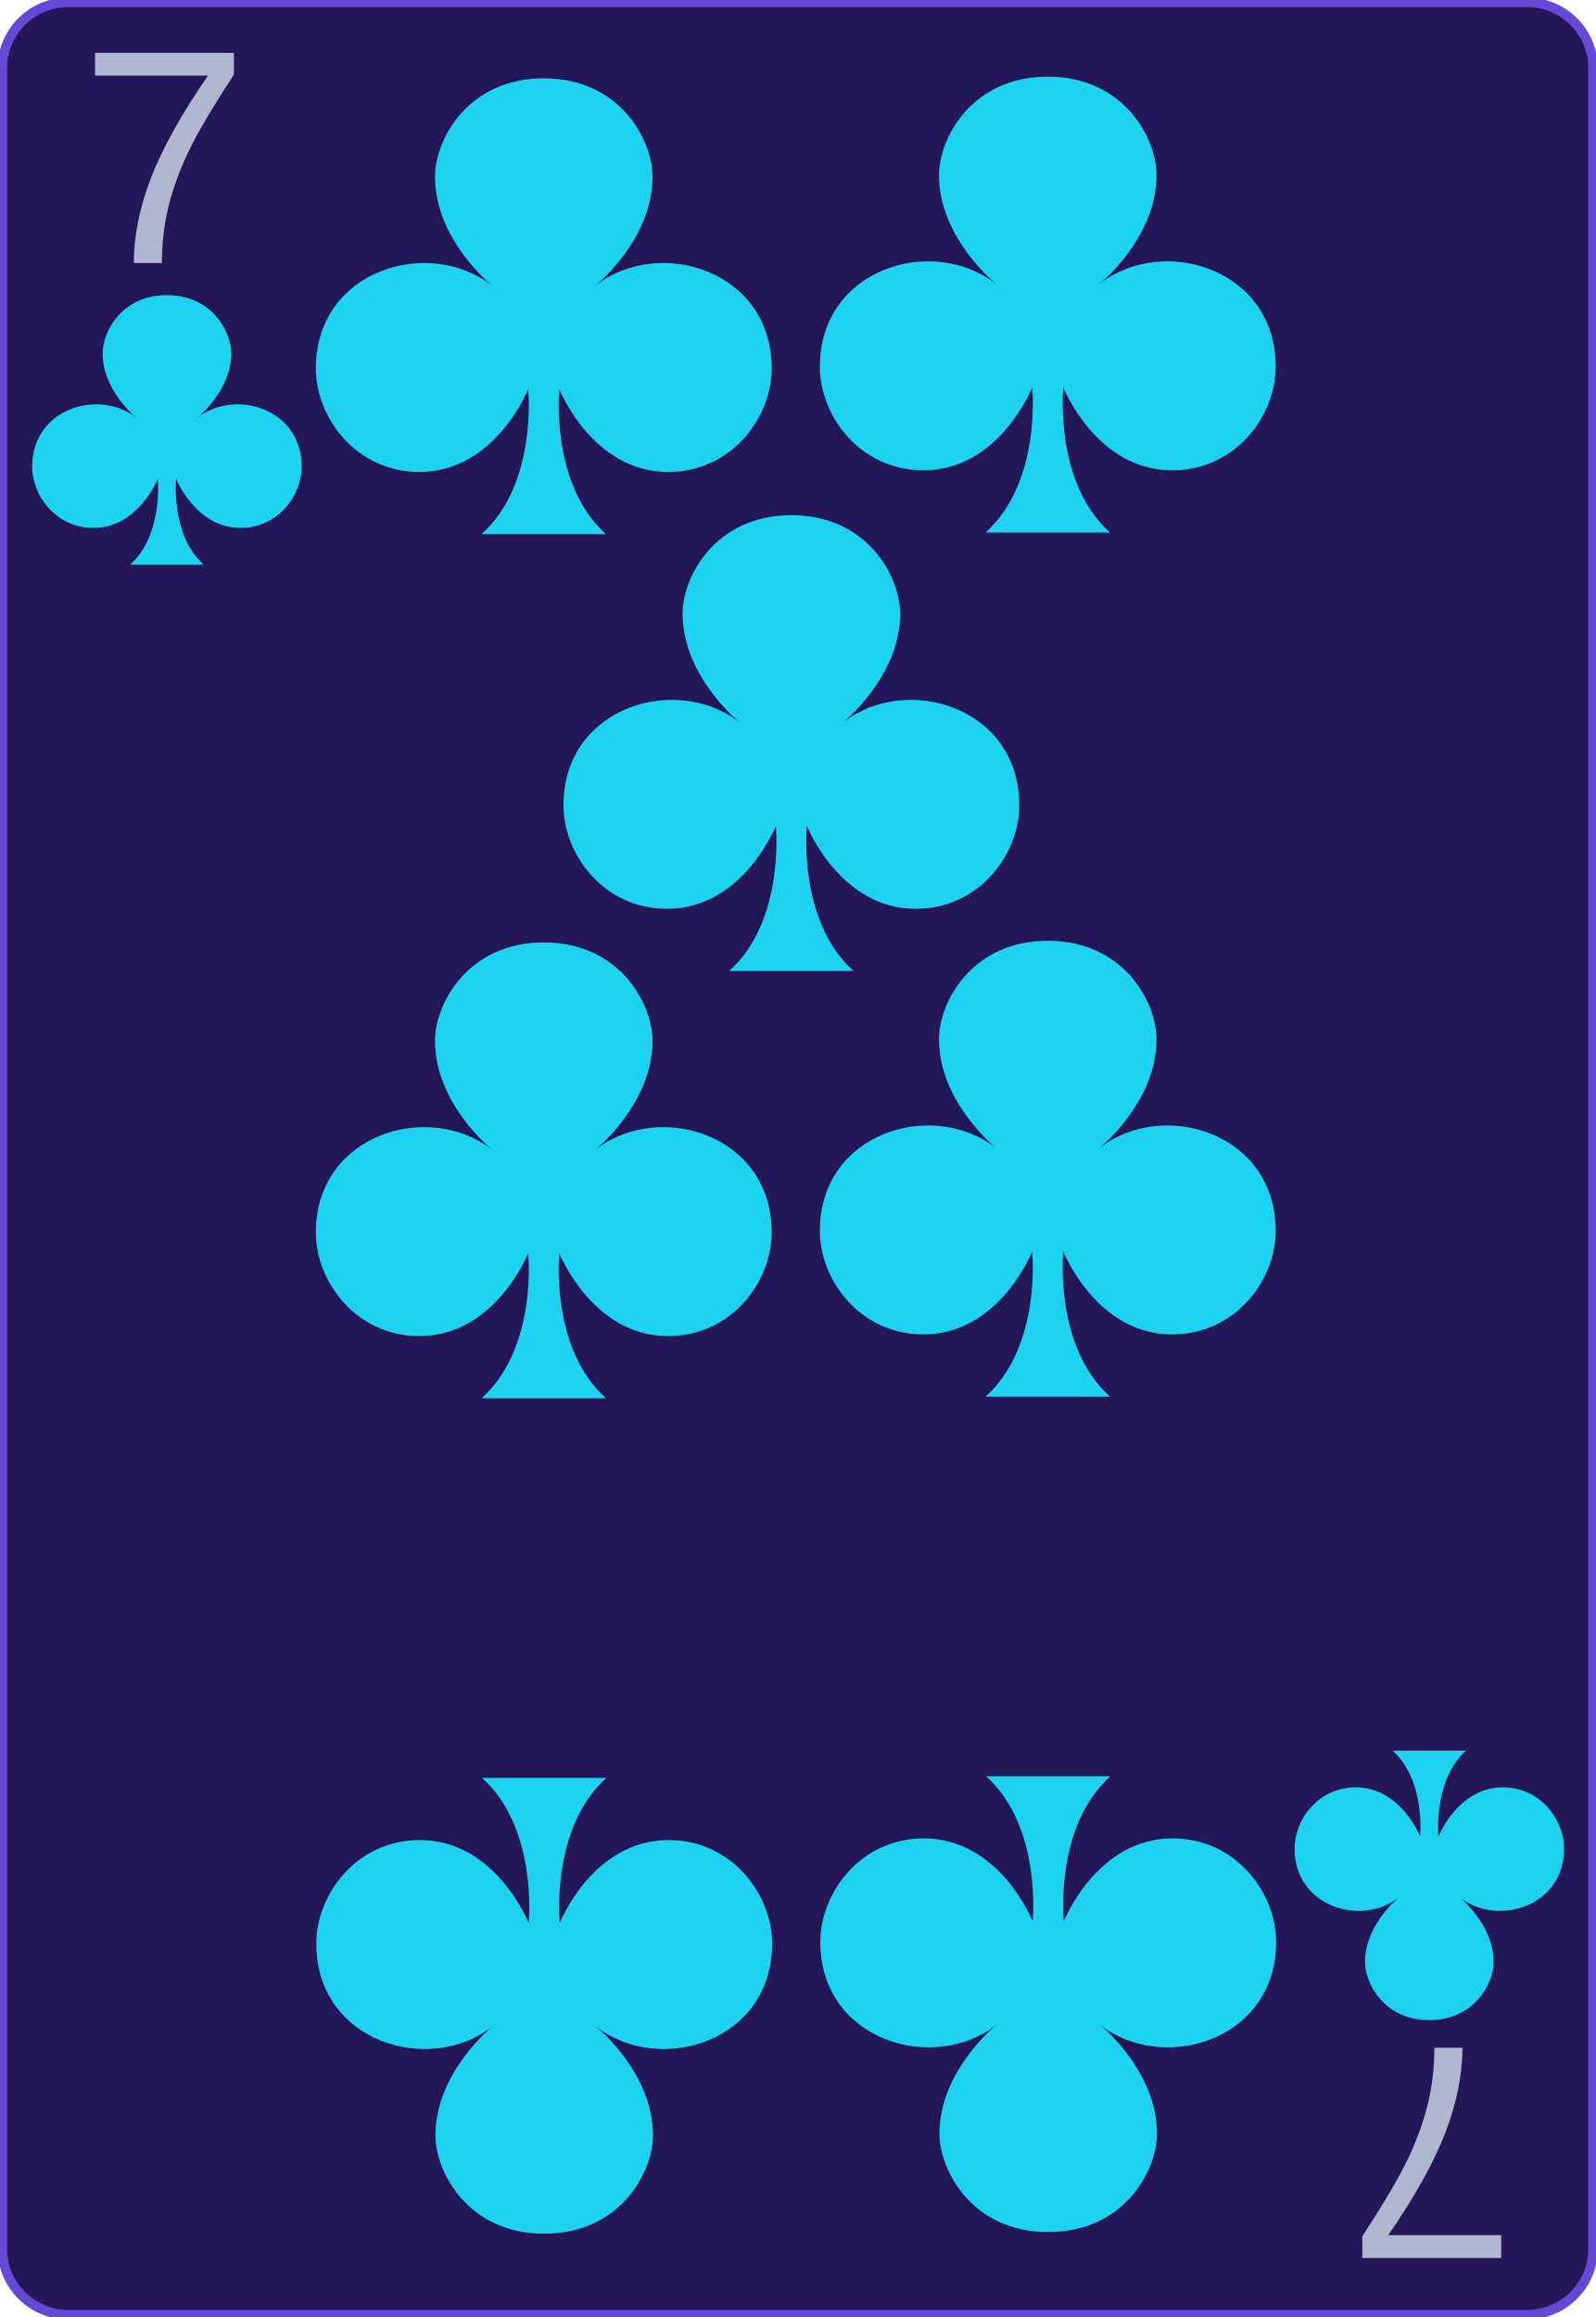
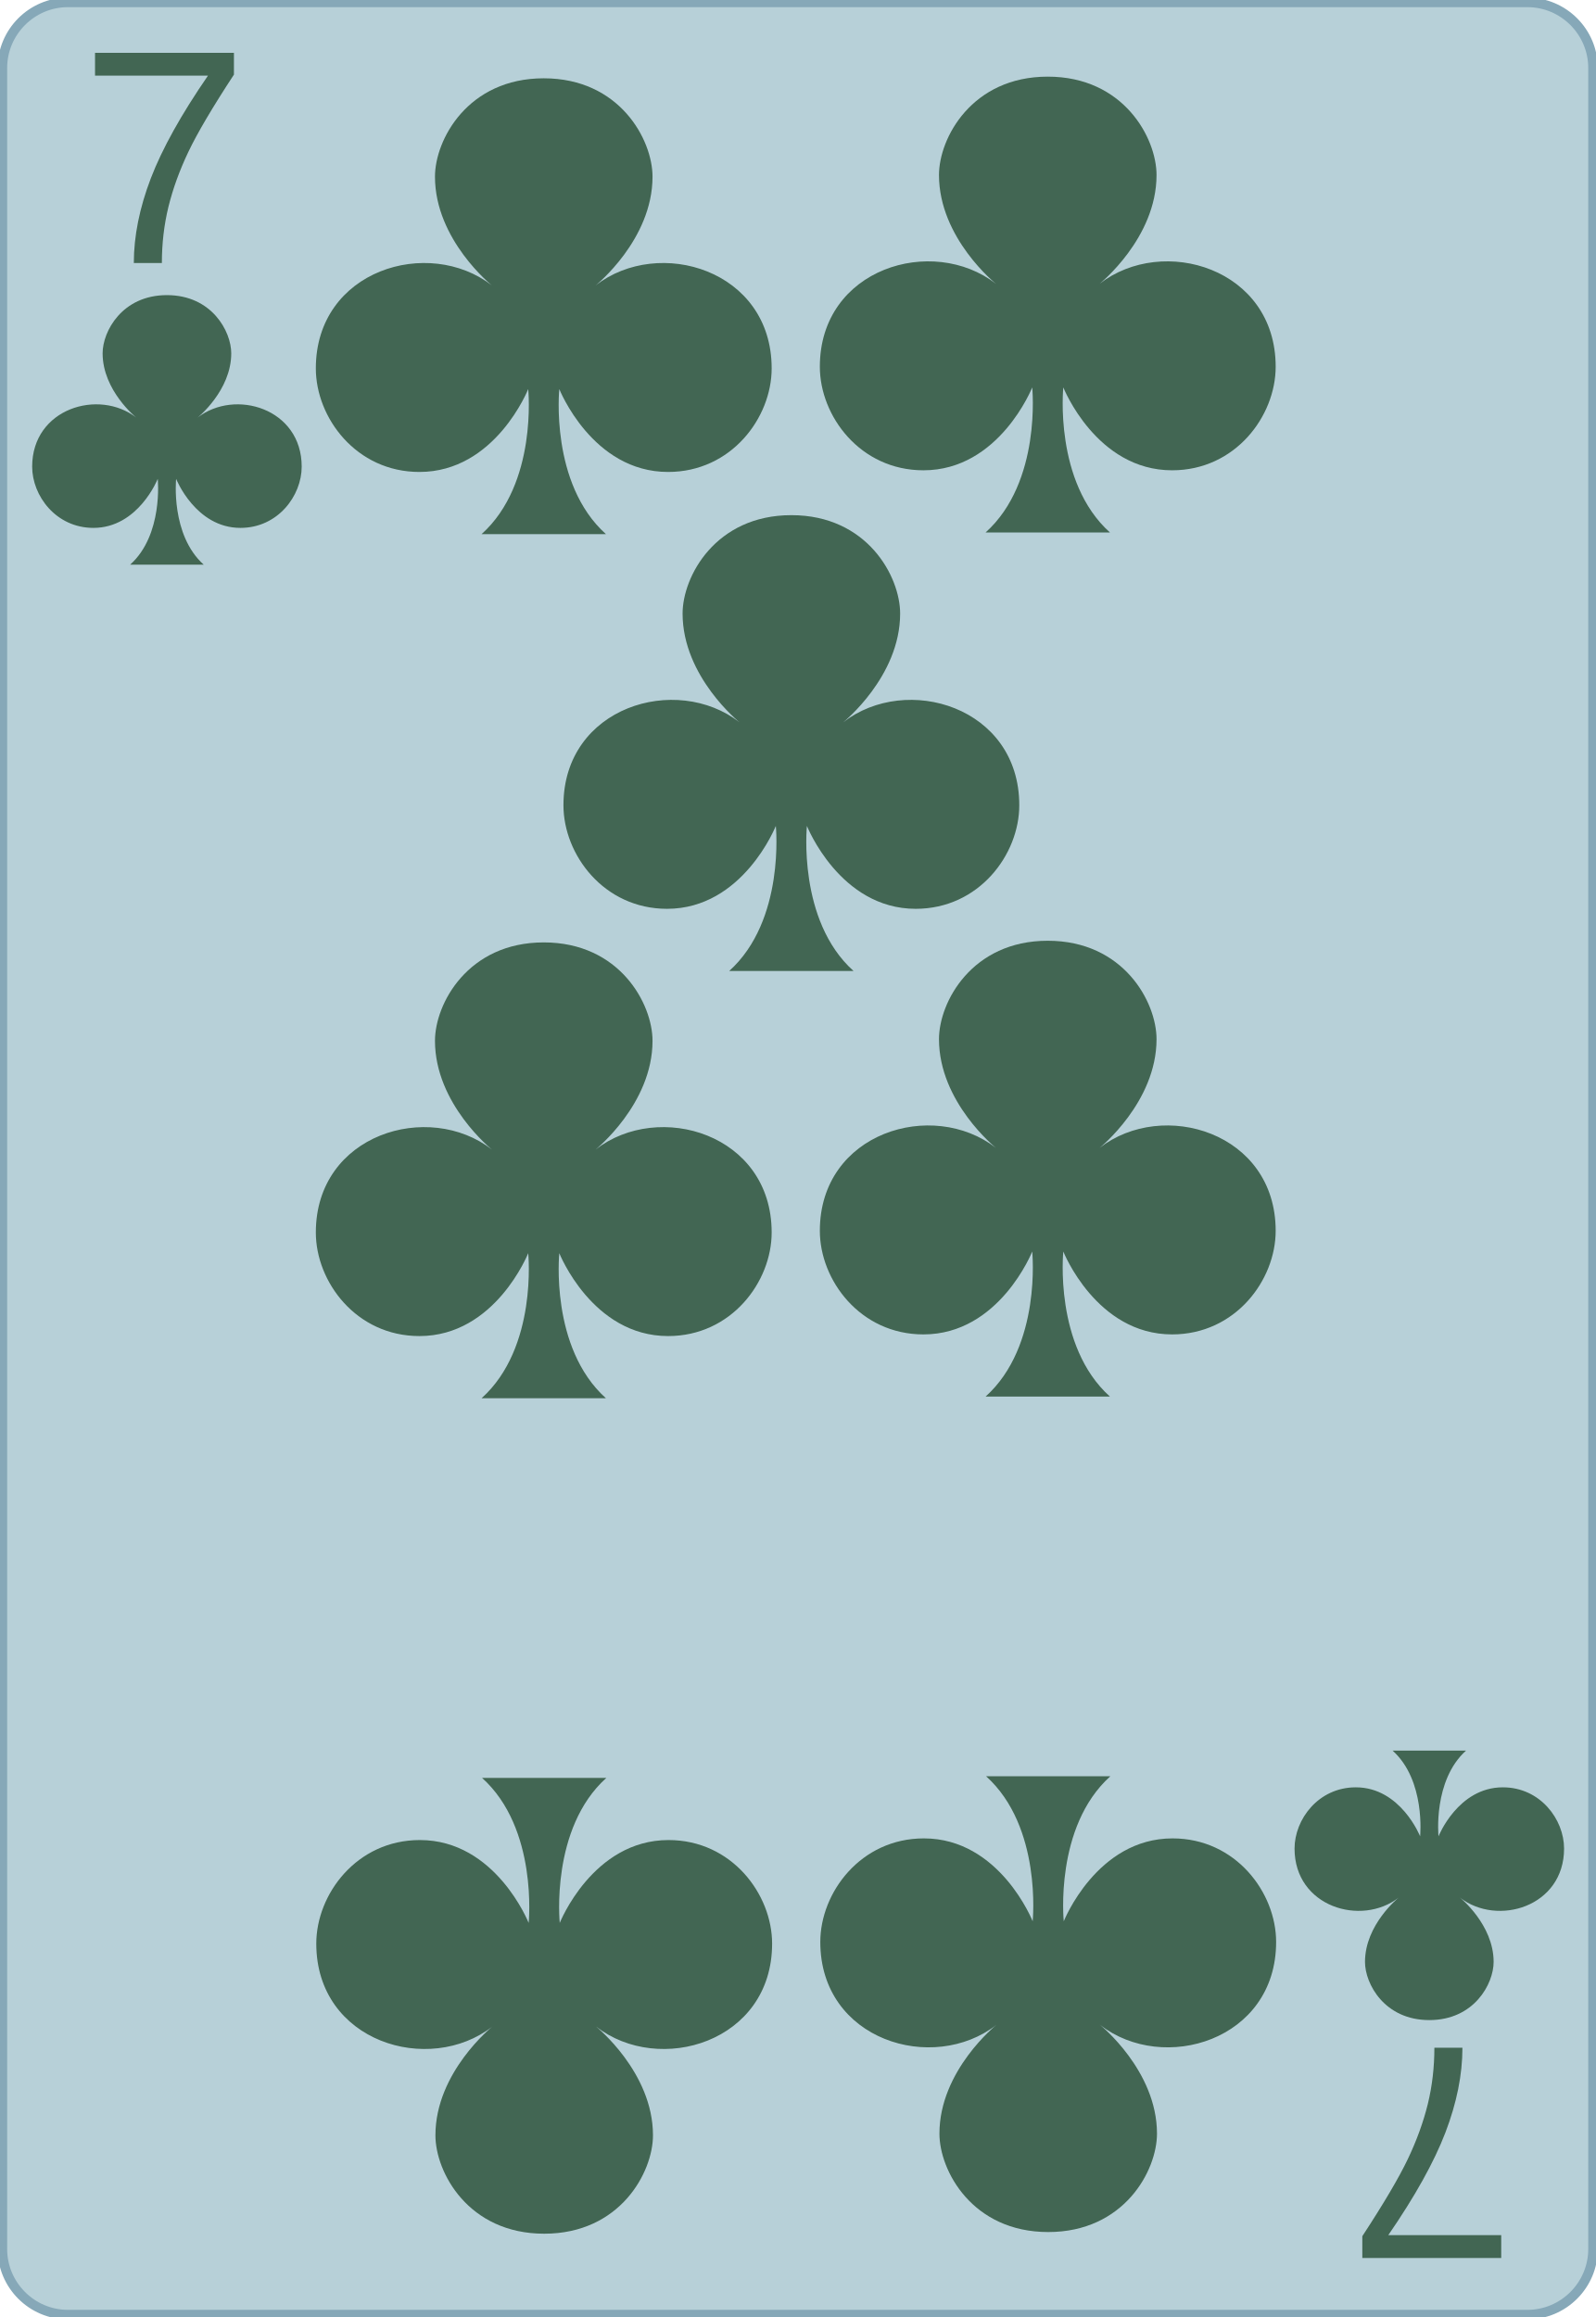
- <svg xmlns="http://www.w3.org/2000/svg" xmlns:xlink="http://www.w3.org/1999/xlink" width="167.087pt" height="242.667pt" viewBox="0 0 167.087 242.667" id="svg2" version="1.1" fill="#1ed3f0">
+ <svg xmlns="http://www.w3.org/2000/svg" xmlns:xlink="http://www.w3.org/1999/xlink" width="167.087pt" height="242.667pt" viewBox="0 0 167.087 242.667" id="svg2" version="1.1" fill="#426653">
  <defs id="defs41">
    <radialGradient xlink:href="#linearGradient2984" id="radialGradient3760" cx="48.231" cy="18.138" fx="48.231" fy="18.138" r="9.5" gradientUnits="userSpaceOnUse" gradientTransform="matrix(-1.560526,0.01828294,-0.02684055,-2.290953,123.9838,58.80911)" />
    <linearGradient id="linearGradient2984">
-       <stop style="stop-color:#1ed3f0;stop-opacity:1;" offset="0" id="stop2986" />
-       <stop style="stop-color:#1ed3f0;stop-opacity:0.656;" offset="1" id="stop2988" />
+       <stop style="stop-color:#426653;stop-opacity:1;" offset="0" id="stop2986" />
+       <stop style="stop-color:#426653;stop-opacity:0.656;" offset="1" id="stop2988" />
    </linearGradient>
    <radialGradient xlink:href="#linearGradient3784" id="radialGradient3792" cx="171.487" cy="511.223" fx="171.487" fy="511.223" r="81.903" gradientTransform="matrix(1.152989,-0.6739155,0.3948202,0.6754904,-233.6326,270.4008)" gradientUnits="userSpaceOnUse" />
    <linearGradient id="linearGradient3784">
-       <stop style="stop-color:#0e0930;stop-opacity:0.534;" offset="0" id="stop3786" />
-       <stop style="stop-color:#1ed3f0;stop-opacity:0;" offset="1" id="stop3788" />
+       <stop style="stop-color:#e1ebee;stop-opacity:0.534;" offset="0" id="stop3786" />
+       <stop style="stop-color:#426653;stop-opacity:0;" offset="1" id="stop3788" />
    </linearGradient>
    <radialGradient r="81.903" fy="511.223" fx="171.487" cy="511.223" cx="171.487" gradientTransform="matrix(1.152989,-0.6739155,0.3948202,0.6754904,-233.6326,270.4008)" gradientUnits="userSpaceOnUse" id="radialGradient3855" xlink:href="#linearGradient3784-4" />
    <linearGradient id="linearGradient3784-4">
-       <stop style="stop-color:#0e0930;stop-opacity:0.519;" offset="0" id="stop3786-8" />
-       <stop style="stop-color:#1ed3f0;stop-opacity:0;" offset="1" id="stop3788-6" />
+       <stop style="stop-color:#e1ebee;stop-opacity:0.519;" offset="0" id="stop3786-8" />
+       <stop style="stop-color:#426653;stop-opacity:0;" offset="1" id="stop3788-6" />
    </linearGradient>
    <radialGradient r="81.903" fy="461.841" fx="181.694" cy="461.841" cx="181.694" gradientTransform="matrix(1.152989,-0.6739155,0.3948202,0.6754904,-233.6326,270.4008)" gradientUnits="userSpaceOnUse" id="radialGradient3916" xlink:href="#linearGradient3784-3" />
    <linearGradient id="linearGradient3784-3">
-       <stop style="stop-color:#0e0930;stop-opacity:0.702;" offset="0" id="stop3786-86" />
-       <stop style="stop-color:#1ed3f0;stop-opacity:0;" offset="1" id="stop3788-2" />
+       <stop style="stop-color:#e1ebee;stop-opacity:0.702;" offset="0" id="stop3786-86" />
+       <stop style="stop-color:#426653;stop-opacity:0;" offset="1" id="stop3788-2" />
    </linearGradient>
  </defs>
-   <g id="Layer_x0020_1" style="fill-rule:nonzero;clip-rule:nonzero;stroke:#1ed3f0;stroke-miterlimit:4;">
-     <path style="fill:#231757;stroke-width:0.5;;stroke:#6449d7;stroke-width:1;" d="M166.837,235.548c0,3.777-3.087,6.869-6.871,6.869H7.111c-3.775,0-6.861-3.092-6.861-6.869V7.12C0.25,3.343,3.336,0.25,7.111,0.25h152.855    c3.784,0,6.871,3.093,6.871,6.87v228.428z" id="path5" />
+   <g id="Layer_x0020_1" style="fill-rule:nonzero;clip-rule:nonzero;stroke:#426653;stroke-miterlimit:4;">
+     <path style="fill:#b7d0d8;stroke-width:0.5;;stroke:#86a8b8;stroke-width:1;" d="M166.837,235.548c0,3.777-3.087,6.869-6.871,6.869H7.111c-3.775,0-6.861-3.092-6.861-6.869V7.12C0.25,3.343,3.336,0.25,7.111,0.25h152.855    c3.784,0,6.871,3.093,6.871,6.87v228.428z" id="path5" />
    <g style="stroke:none;" id="g7">
      <g id="g9">

			</g>
    </g>
    <g id="g15">

		</g>
    <g id="g19">

		</g>
    <g style="stroke:none;" id="g23">
      <g id="g25">

			</g>
    </g>
    <g style="stroke:none;" id="g31">
      <g id="g33">

			</g>
    </g>
  </g>
-   <text style="font-size:32px;font-style:normal;font-weight:normal;line-height:125%;letter-spacing:0px;word-spacing:0px;fill:#b1b7d0;fill-opacity:1;stroke:none;font-family:Bitstream Vera Sans" x="8.311" y="27.548" id="text3788" fill="#b1b7d0">
-     <tspan id="tspan3790" x="8.311" y="27.548" style="font-style:normal;font-variant:normal;font-weight:normal;font-stretch:normal;font-family:Arial;-inkscape-font-specification:Arial" fill="#b1b7d0">7</tspan>
+   <text style="font-size:32px;font-style:normal;font-weight:normal;line-height:125%;letter-spacing:0px;word-spacing:0px;fill:#426653;fill-opacity:1;stroke:none;font-family:Bitstream Vera Sans" x="8.311" y="27.548" id="text3788" fill="#426653">
+     <tspan id="tspan3790" x="8.311" y="27.548" style="font-style:normal;font-variant:normal;font-weight:normal;font-stretch:normal;font-family:Arial;-inkscape-font-specification:Arial" fill="#426653">7</tspan>
  </text>
  <g transform="matrix(1.485651,0,0,1.485651,-54.02466,10.01807)" id="layer1-1-4">
-     <path id="cl-9" d="m 50.291,22.698 c 0,0 2.375,-1.9 2.375,-4.534 0,-1.542 -1.369,-4.102 -4.534,-4.102 -3.165,0 -4.534,2.561 -4.534,4.102 0,2.634 2.375,4.534 2.375,4.534 -2.638,-2.055 -7.341,-0.652 -7.341,3.455 0,2.056 1.68,4.318 4.318,4.318 3.165,0 4.534,-3.455 4.534,-3.455 0,0 0.402,3.938 -1.943,6.046 h 5.182 c -2.345,-2.107 -1.943,-6.046 -1.943,-6.046 0,0 1.369,3.455 4.534,3.455 2.639,0 4.318,-2.263 4.318,-4.318 0,-4.107 -4.703,-5.51 -7.341,-3.455 z" style="fill:#1ed3f0" />
+     <path id="cl-9" d="m 50.291,22.698 c 0,0 2.375,-1.9 2.375,-4.534 0,-1.542 -1.369,-4.102 -4.534,-4.102 -3.165,0 -4.534,2.561 -4.534,4.102 0,2.634 2.375,4.534 2.375,4.534 -2.638,-2.055 -7.341,-0.652 -7.341,3.455 0,2.056 1.68,4.318 4.318,4.318 3.165,0 4.534,-3.455 4.534,-3.455 0,0 0.402,3.938 -1.943,6.046 h 5.182 c -2.345,-2.107 -1.943,-6.046 -1.943,-6.046 0,0 1.369,3.455 4.534,3.455 2.639,0 4.318,-2.263 4.318,-4.318 0,-4.107 -4.703,-5.51 -7.341,-3.455 z" style="fill:#426653" />
  </g>
-   <text style="font-size:32px;font-style:normal;font-weight:normal;line-height:125%;letter-spacing:0px;word-spacing:0px;fill:#b1b7d0;fill-opacity:1;stroke:none;font-family:Bitstream Vera Sans" x="-158.864" y="-214.467" id="text3788-8" transform="scale(-1,-1)" fill="#b1b7d0">
-     <tspan id="tspan3790-7" x="-158.864" y="-214.467" style="font-style:normal;font-variant:normal;font-weight:normal;font-stretch:normal;font-family:Arial;-inkscape-font-specification:Arial" fill="#b1b7d0">7</tspan>
+   <text style="font-size:32px;font-style:normal;font-weight:normal;line-height:125%;letter-spacing:0px;word-spacing:0px;fill:#426653;fill-opacity:1;stroke:none;font-family:Bitstream Vera Sans" x="-158.864" y="-214.467" id="text3788-8" transform="scale(-1,-1)" fill="#426653">
+     <tspan id="tspan3790-7" x="-158.864" y="-214.467" style="font-style:normal;font-variant:normal;font-weight:normal;font-stretch:normal;font-family:Arial;-inkscape-font-specification:Arial" fill="#426653">7</tspan>
  </text>
  <g transform="matrix(-1.485651,0,0,-1.485651,221.1992,232.4618)" id="layer1-1-4-1">
-     <path id="cl-9-7" d="m 50.291,22.698 c 0,0 2.375,-1.9 2.375,-4.534 0,-1.542 -1.369,-4.102 -4.534,-4.102 -3.165,0 -4.534,2.561 -4.534,4.102 0,2.634 2.375,4.534 2.375,4.534 -2.638,-2.055 -7.341,-0.652 -7.341,3.455 0,2.056 1.68,4.318 4.318,4.318 3.165,0 4.534,-3.455 4.534,-3.455 0,0 0.402,3.938 -1.943,6.046 h 5.182 c -2.345,-2.107 -1.943,-6.046 -1.943,-6.046 0,0 1.369,3.455 4.534,3.455 2.639,0 4.318,-2.263 4.318,-4.318 0,-4.107 -4.703,-5.51 -7.341,-3.455 z" style="fill:#1ed3f0" />
+     <path id="cl-9-7" d="m 50.291,22.698 c 0,0 2.375,-1.9 2.375,-4.534 0,-1.542 -1.369,-4.102 -4.534,-4.102 -3.165,0 -4.534,2.561 -4.534,4.102 0,2.634 2.375,4.534 2.375,4.534 -2.638,-2.055 -7.341,-0.652 -7.341,3.455 0,2.056 1.68,4.318 4.318,4.318 3.165,0 4.534,-3.455 4.534,-3.455 0,0 0.402,3.938 -1.943,6.046 h 5.182 c -2.345,-2.107 -1.943,-6.046 -1.943,-6.046 0,0 1.369,3.455 4.534,3.455 2.639,0 4.318,-2.263 4.318,-4.318 0,-4.107 -4.703,-5.51 -7.341,-3.455 z" style="fill:#426653" />
  </g>
  <g transform="matrix(2.512578,0,0,2.512578,-63.98839,-27.13112)" id="layer1-1-4-8">
-     <path id="cl-9-8" d="m 50.291,22.698 c 0,0 2.375,-1.9 2.375,-4.534 0,-1.542 -1.369,-4.102 -4.534,-4.102 -3.165,0 -4.534,2.561 -4.534,4.102 0,2.634 2.375,4.534 2.375,4.534 -2.638,-2.055 -7.341,-0.652 -7.341,3.455 0,2.056 1.68,4.318 4.318,4.318 3.165,0 4.534,-3.455 4.534,-3.455 0,0 0.402,3.938 -1.943,6.046 h 5.182 c -2.345,-2.107 -1.943,-6.046 -1.943,-6.046 0,0 1.369,3.455 4.534,3.455 2.639,0 4.318,-2.263 4.318,-4.318 0,-4.107 -4.703,-5.51 -7.341,-3.455 z" style="fill:#1ed3f0" />
+     <path id="cl-9-8" d="m 50.291,22.698 c 0,0 2.375,-1.9 2.375,-4.534 0,-1.542 -1.369,-4.102 -4.534,-4.102 -3.165,0 -4.534,2.561 -4.534,4.102 0,2.634 2.375,4.534 2.375,4.534 -2.638,-2.055 -7.341,-0.652 -7.341,3.455 0,2.056 1.68,4.318 4.318,4.318 3.165,0 4.534,-3.455 4.534,-3.455 0,0 0.402,3.938 -1.943,6.046 h 5.182 c -2.345,-2.107 -1.943,-6.046 -1.943,-6.046 0,0 1.369,3.455 4.534,3.455 2.639,0 4.318,-2.263 4.318,-4.318 0,-4.107 -4.703,-5.51 -7.341,-3.455 z" style="fill:#426653" />
  </g>
  <g transform="matrix(-2.512578,0,0,-2.512578,177.9295,269.2751)" id="layer1-1-4-8-0">
-     <path id="cl-9-8-6" d="m 50.291,22.698 c 0,0 2.375,-1.9 2.375,-4.534 0,-1.542 -1.369,-4.102 -4.534,-4.102 -3.165,0 -4.534,2.561 -4.534,4.102 0,2.634 2.375,4.534 2.375,4.534 -2.638,-2.055 -7.341,-0.652 -7.341,3.455 0,2.056 1.68,4.318 4.318,4.318 3.165,0 4.534,-3.455 4.534,-3.455 0,0 0.402,3.938 -1.943,6.046 h 5.182 c -2.345,-2.107 -1.943,-6.046 -1.943,-6.046 0,0 1.369,3.455 4.534,3.455 2.639,0 4.318,-2.263 4.318,-4.318 0,-4.107 -4.703,-5.51 -7.341,-3.455 z" style="fill:#1ed3f0" />
+     <path id="cl-9-8-6" d="m 50.291,22.698 c 0,0 2.375,-1.9 2.375,-4.534 0,-1.542 -1.369,-4.102 -4.534,-4.102 -3.165,0 -4.534,2.561 -4.534,4.102 0,2.634 2.375,4.534 2.375,4.534 -2.638,-2.055 -7.341,-0.652 -7.341,3.455 0,2.056 1.68,4.318 4.318,4.318 3.165,0 4.534,-3.455 4.534,-3.455 0,0 0.402,3.938 -1.943,6.046 h 5.182 c -2.345,-2.107 -1.943,-6.046 -1.943,-6.046 0,0 1.369,3.455 4.534,3.455 2.639,0 4.318,-2.263 4.318,-4.318 0,-4.107 -4.703,-5.51 -7.341,-3.455 z" style="fill:#426653" />
  </g>
  <g transform="matrix(2.512578,0,0,2.512578,-63.98839,63.36968)" id="layer1-1-4-8-2">
-     <path id="cl-9-8-0" d="m 50.291,22.698 c 0,0 2.375,-1.9 2.375,-4.534 0,-1.542 -1.369,-4.102 -4.534,-4.102 -3.165,0 -4.534,2.561 -4.534,4.102 0,2.634 2.375,4.534 2.375,4.534 -2.638,-2.055 -7.341,-0.652 -7.341,3.455 0,2.056 1.68,4.318 4.318,4.318 3.165,0 4.534,-3.455 4.534,-3.455 0,0 0.402,3.938 -1.943,6.046 h 5.182 c -2.345,-2.107 -1.943,-6.046 -1.943,-6.046 0,0 1.369,3.455 4.534,3.455 2.639,0 4.318,-2.263 4.318,-4.318 0,-4.107 -4.703,-5.51 -7.341,-3.455 z" style="fill:#1ed3f0" />
+     <path id="cl-9-8-0" d="m 50.291,22.698 c 0,0 2.375,-1.9 2.375,-4.534 0,-1.542 -1.369,-4.102 -4.534,-4.102 -3.165,0 -4.534,2.561 -4.534,4.102 0,2.634 2.375,4.534 2.375,4.534 -2.638,-2.055 -7.341,-0.652 -7.341,3.455 0,2.056 1.68,4.318 4.318,4.318 3.165,0 4.534,-3.455 4.534,-3.455 0,0 0.402,3.938 -1.943,6.046 h 5.182 c -2.345,-2.107 -1.943,-6.046 -1.943,-6.046 0,0 1.369,3.455 4.534,3.455 2.639,0 4.318,-2.263 4.318,-4.318 0,-4.107 -4.703,-5.51 -7.341,-3.455 z" style="fill:#426653" />
  </g>
  <g transform="matrix(2.512578,0,0,2.512578,-11.20333,-27.30484)" id="layer1-1-4-8-8">
-     <path id="cl-9-8-9" d="m 50.291,22.698 c 0,0 2.375,-1.9 2.375,-4.534 0,-1.542 -1.369,-4.102 -4.534,-4.102 -3.165,0 -4.534,2.561 -4.534,4.102 0,2.634 2.375,4.534 2.375,4.534 -2.638,-2.055 -7.341,-0.652 -7.341,3.455 0,2.056 1.68,4.318 4.318,4.318 3.165,0 4.534,-3.455 4.534,-3.455 0,0 0.402,3.938 -1.943,6.046 h 5.182 c -2.345,-2.107 -1.943,-6.046 -1.943,-6.046 0,0 1.369,3.455 4.534,3.455 2.639,0 4.318,-2.263 4.318,-4.318 0,-4.107 -4.703,-5.51 -7.341,-3.455 z" style="fill:#1ed3f0" />
+     <path id="cl-9-8-9" d="m 50.291,22.698 c 0,0 2.375,-1.9 2.375,-4.534 0,-1.542 -1.369,-4.102 -4.534,-4.102 -3.165,0 -4.534,2.561 -4.534,4.102 0,2.634 2.375,4.534 2.375,4.534 -2.638,-2.055 -7.341,-0.652 -7.341,3.455 0,2.056 1.68,4.318 4.318,4.318 3.165,0 4.534,-3.455 4.534,-3.455 0,0 0.402,3.938 -1.943,6.046 h 5.182 c -2.345,-2.107 -1.943,-6.046 -1.943,-6.046 0,0 1.369,3.455 4.534,3.455 2.639,0 4.318,-2.263 4.318,-4.318 0,-4.107 -4.703,-5.51 -7.341,-3.455 z" style="fill:#426653" />
  </g>
  <g transform="matrix(-2.512578,0,0,-2.512578,230.7146,269.1014)" id="layer1-1-4-8-0-2">
-     <path id="cl-9-8-6-6" d="m 50.291,22.698 c 0,0 2.375,-1.9 2.375,-4.534 0,-1.542 -1.369,-4.102 -4.534,-4.102 -3.165,0 -4.534,2.561 -4.534,4.102 0,2.634 2.375,4.534 2.375,4.534 -2.638,-2.055 -7.341,-0.652 -7.341,3.455 0,2.056 1.68,4.318 4.318,4.318 3.165,0 4.534,-3.455 4.534,-3.455 0,0 0.402,3.938 -1.943,6.046 h 5.182 c -2.345,-2.107 -1.943,-6.046 -1.943,-6.046 0,0 1.369,3.455 4.534,3.455 2.639,0 4.318,-2.263 4.318,-4.318 0,-4.107 -4.703,-5.51 -7.341,-3.455 z" style="fill:#1ed3f0" />
+     <path id="cl-9-8-6-6" d="m 50.291,22.698 c 0,0 2.375,-1.9 2.375,-4.534 0,-1.542 -1.369,-4.102 -4.534,-4.102 -3.165,0 -4.534,2.561 -4.534,4.102 0,2.634 2.375,4.534 2.375,4.534 -2.638,-2.055 -7.341,-0.652 -7.341,3.455 0,2.056 1.68,4.318 4.318,4.318 3.165,0 4.534,-3.455 4.534,-3.455 0,0 0.402,3.938 -1.943,6.046 h 5.182 c -2.345,-2.107 -1.943,-6.046 -1.943,-6.046 0,0 1.369,3.455 4.534,3.455 2.639,0 4.318,-2.263 4.318,-4.318 0,-4.107 -4.703,-5.51 -7.341,-3.455 z" style="fill:#426653" />
  </g>
  <g transform="matrix(2.512578,0,0,2.512578,-11.20333,63.19596)" id="layer1-1-4-8-2-6">
-     <path id="cl-9-8-0-4" d="m 50.291,22.698 c 0,0 2.375,-1.9 2.375,-4.534 0,-1.542 -1.369,-4.102 -4.534,-4.102 -3.165,0 -4.534,2.561 -4.534,4.102 0,2.634 2.375,4.534 2.375,4.534 -2.638,-2.055 -7.341,-0.652 -7.341,3.455 0,2.056 1.68,4.318 4.318,4.318 3.165,0 4.534,-3.455 4.534,-3.455 0,0 0.402,3.938 -1.943,6.046 h 5.182 c -2.345,-2.107 -1.943,-6.046 -1.943,-6.046 0,0 1.369,3.455 4.534,3.455 2.639,0 4.318,-2.263 4.318,-4.318 0,-4.107 -4.703,-5.51 -7.341,-3.455 z" style="fill:#1ed3f0" />
+     <path id="cl-9-8-0-4" d="m 50.291,22.698 c 0,0 2.375,-1.9 2.375,-4.534 0,-1.542 -1.369,-4.102 -4.534,-4.102 -3.165,0 -4.534,2.561 -4.534,4.102 0,2.634 2.375,4.534 2.375,4.534 -2.638,-2.055 -7.341,-0.652 -7.341,3.455 0,2.056 1.68,4.318 4.318,4.318 3.165,0 4.534,-3.455 4.534,-3.455 0,0 0.402,3.938 -1.943,6.046 h 5.182 c -2.345,-2.107 -1.943,-6.046 -1.943,-6.046 0,0 1.369,3.455 4.534,3.455 2.639,0 4.318,-2.263 4.318,-4.318 0,-4.107 -4.703,-5.51 -7.341,-3.455 z" style="fill:#426653" />
  </g>
  <g transform="matrix(2.512578,0,0,2.512578,-38.0557,18.62236)" id="layer1-1-4-8-6">
-     <path id="cl-9-8-8" d="m 50.291,22.698 c 0,0 2.375,-1.9 2.375,-4.534 0,-1.542 -1.369,-4.102 -4.534,-4.102 -3.165,0 -4.534,2.561 -4.534,4.102 0,2.634 2.375,4.534 2.375,4.534 -2.638,-2.055 -7.341,-0.652 -7.341,3.455 0,2.056 1.68,4.318 4.318,4.318 3.165,0 4.534,-3.455 4.534,-3.455 0,0 0.402,3.938 -1.943,6.046 h 5.182 c -2.345,-2.107 -1.943,-6.046 -1.943,-6.046 0,0 1.369,3.455 4.534,3.455 2.639,0 4.318,-2.263 4.318,-4.318 0,-4.107 -4.703,-5.51 -7.341,-3.455 z" style="fill:#1ed3f0" />
+     <path id="cl-9-8-8" d="m 50.291,22.698 c 0,0 2.375,-1.9 2.375,-4.534 0,-1.542 -1.369,-4.102 -4.534,-4.102 -3.165,0 -4.534,2.561 -4.534,4.102 0,2.634 2.375,4.534 2.375,4.534 -2.638,-2.055 -7.341,-0.652 -7.341,3.455 0,2.056 1.68,4.318 4.318,4.318 3.165,0 4.534,-3.455 4.534,-3.455 0,0 0.402,3.938 -1.943,6.046 h 5.182 c -2.345,-2.107 -1.943,-6.046 -1.943,-6.046 0,0 1.369,3.455 4.534,3.455 2.639,0 4.318,-2.263 4.318,-4.318 0,-4.107 -4.703,-5.51 -7.341,-3.455 z" style="fill:#426653" />
  </g>
</svg>
